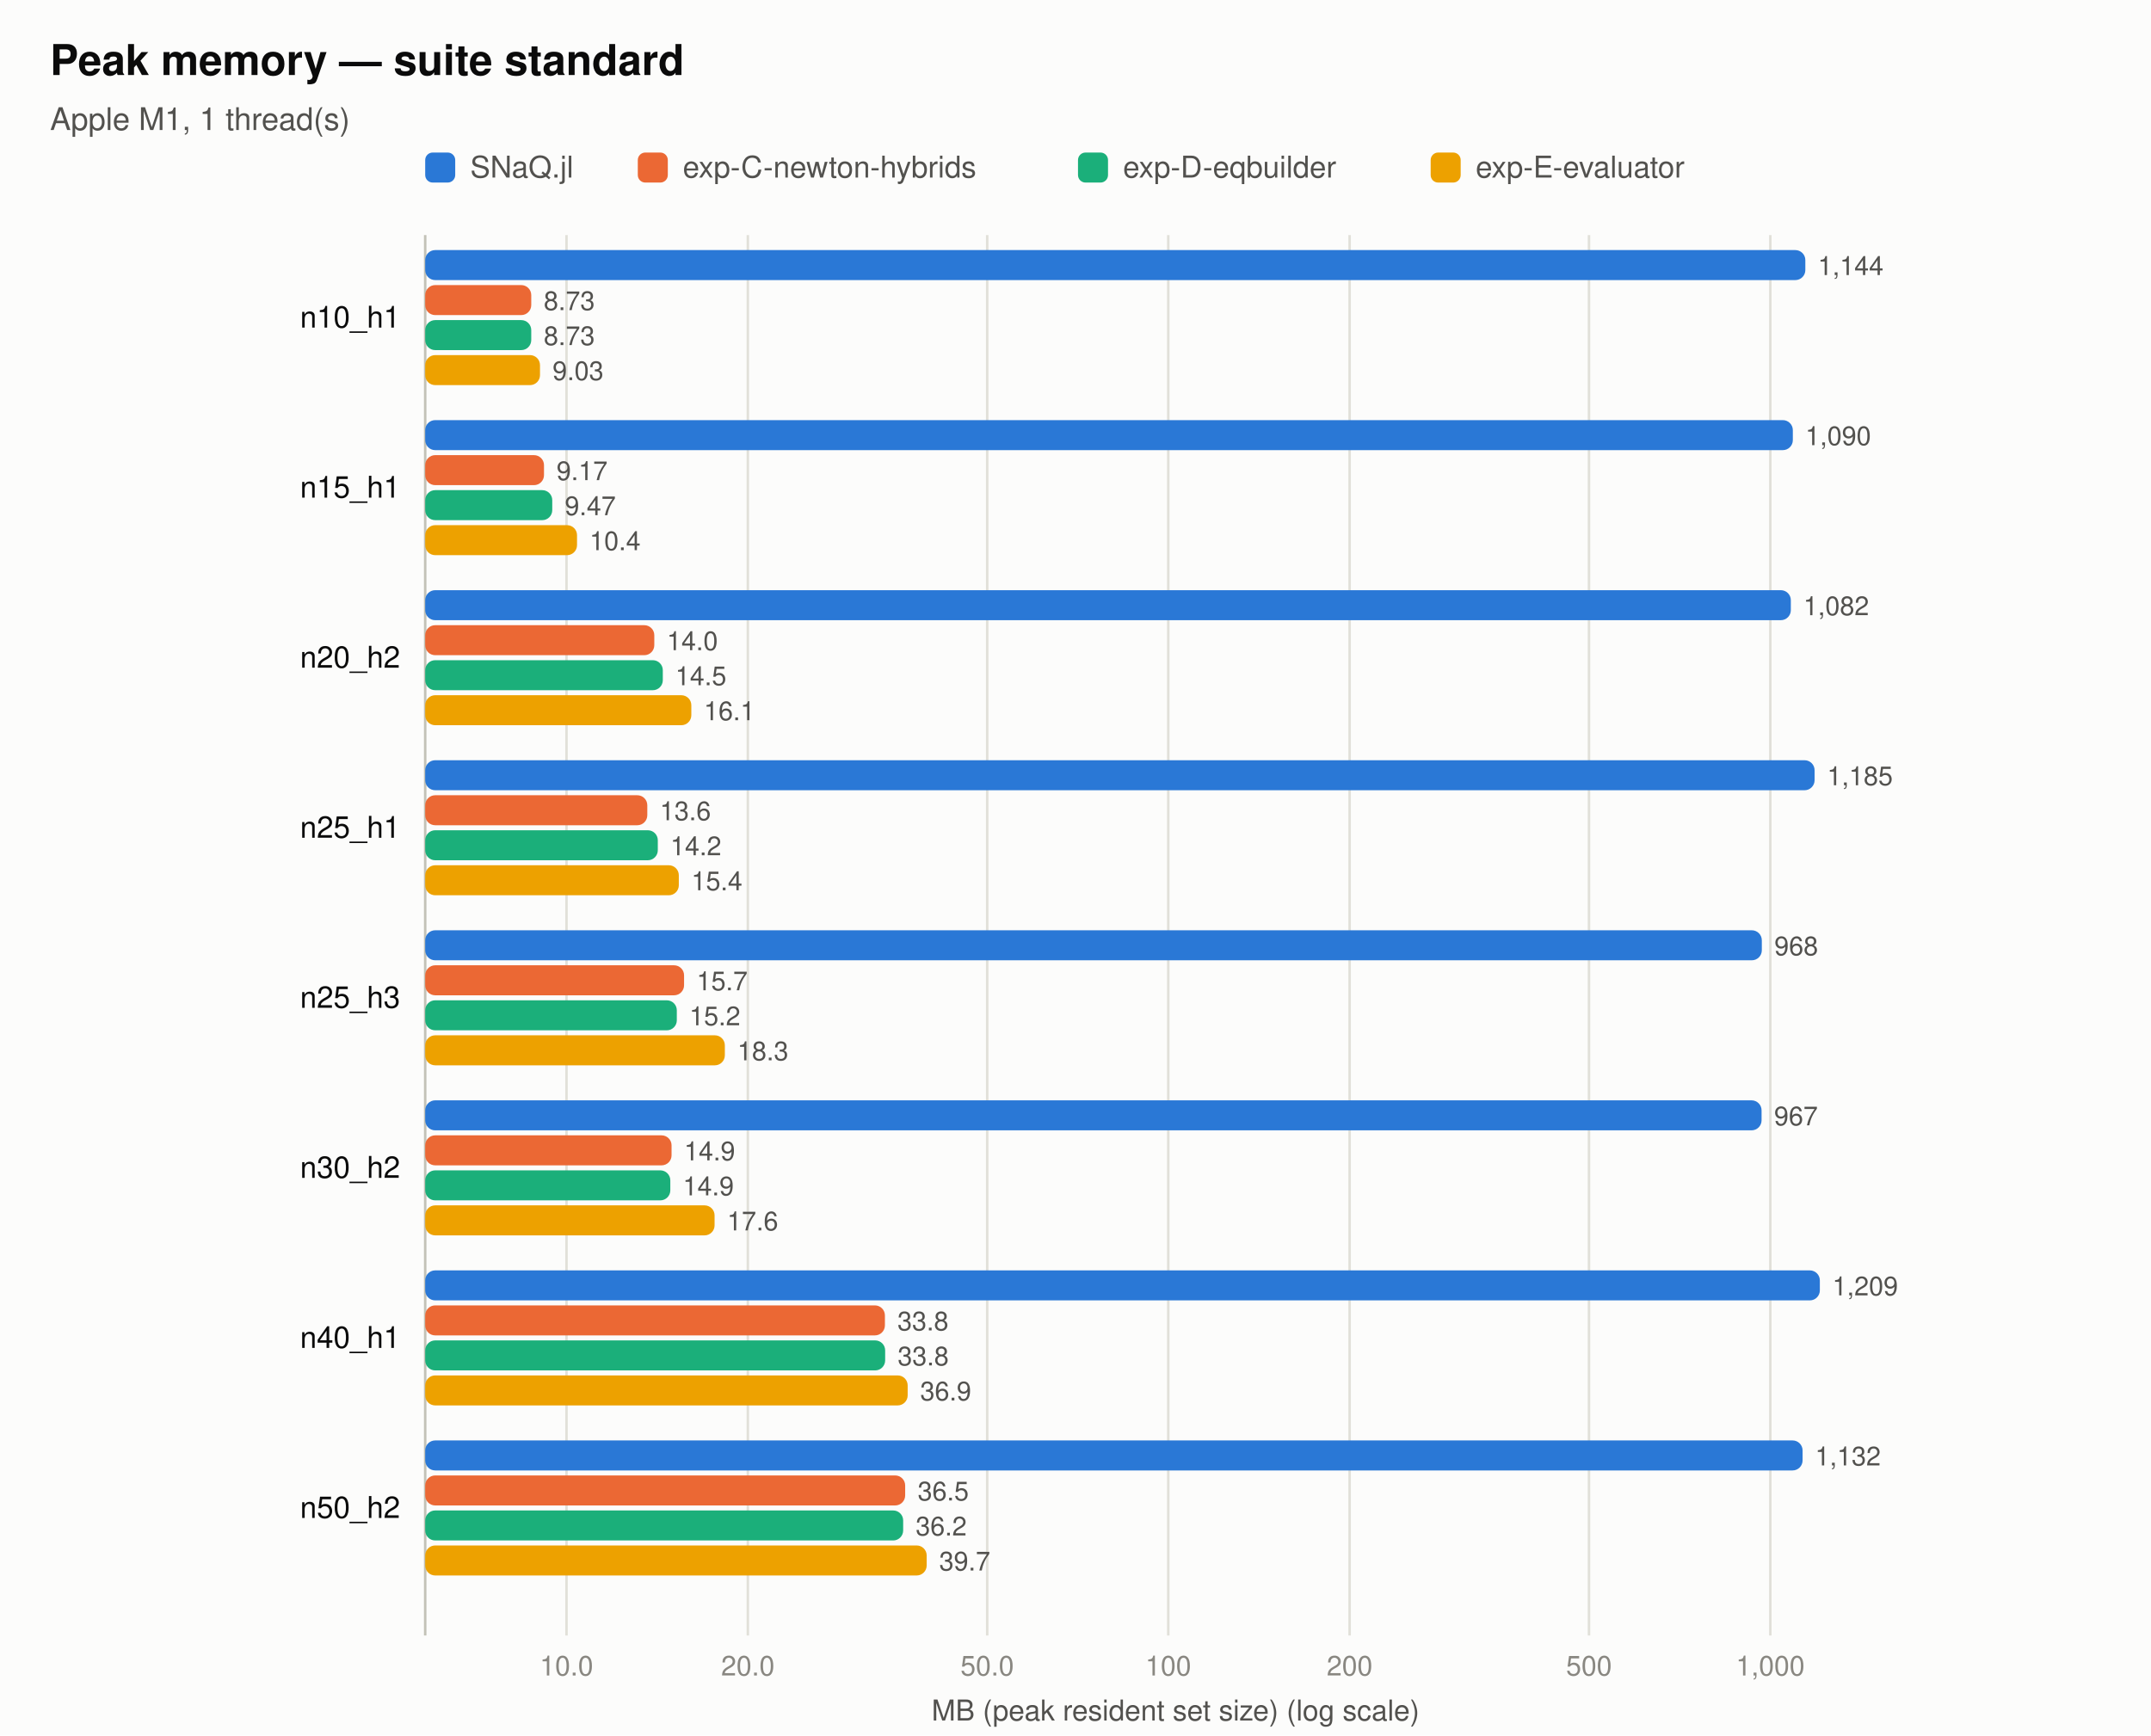
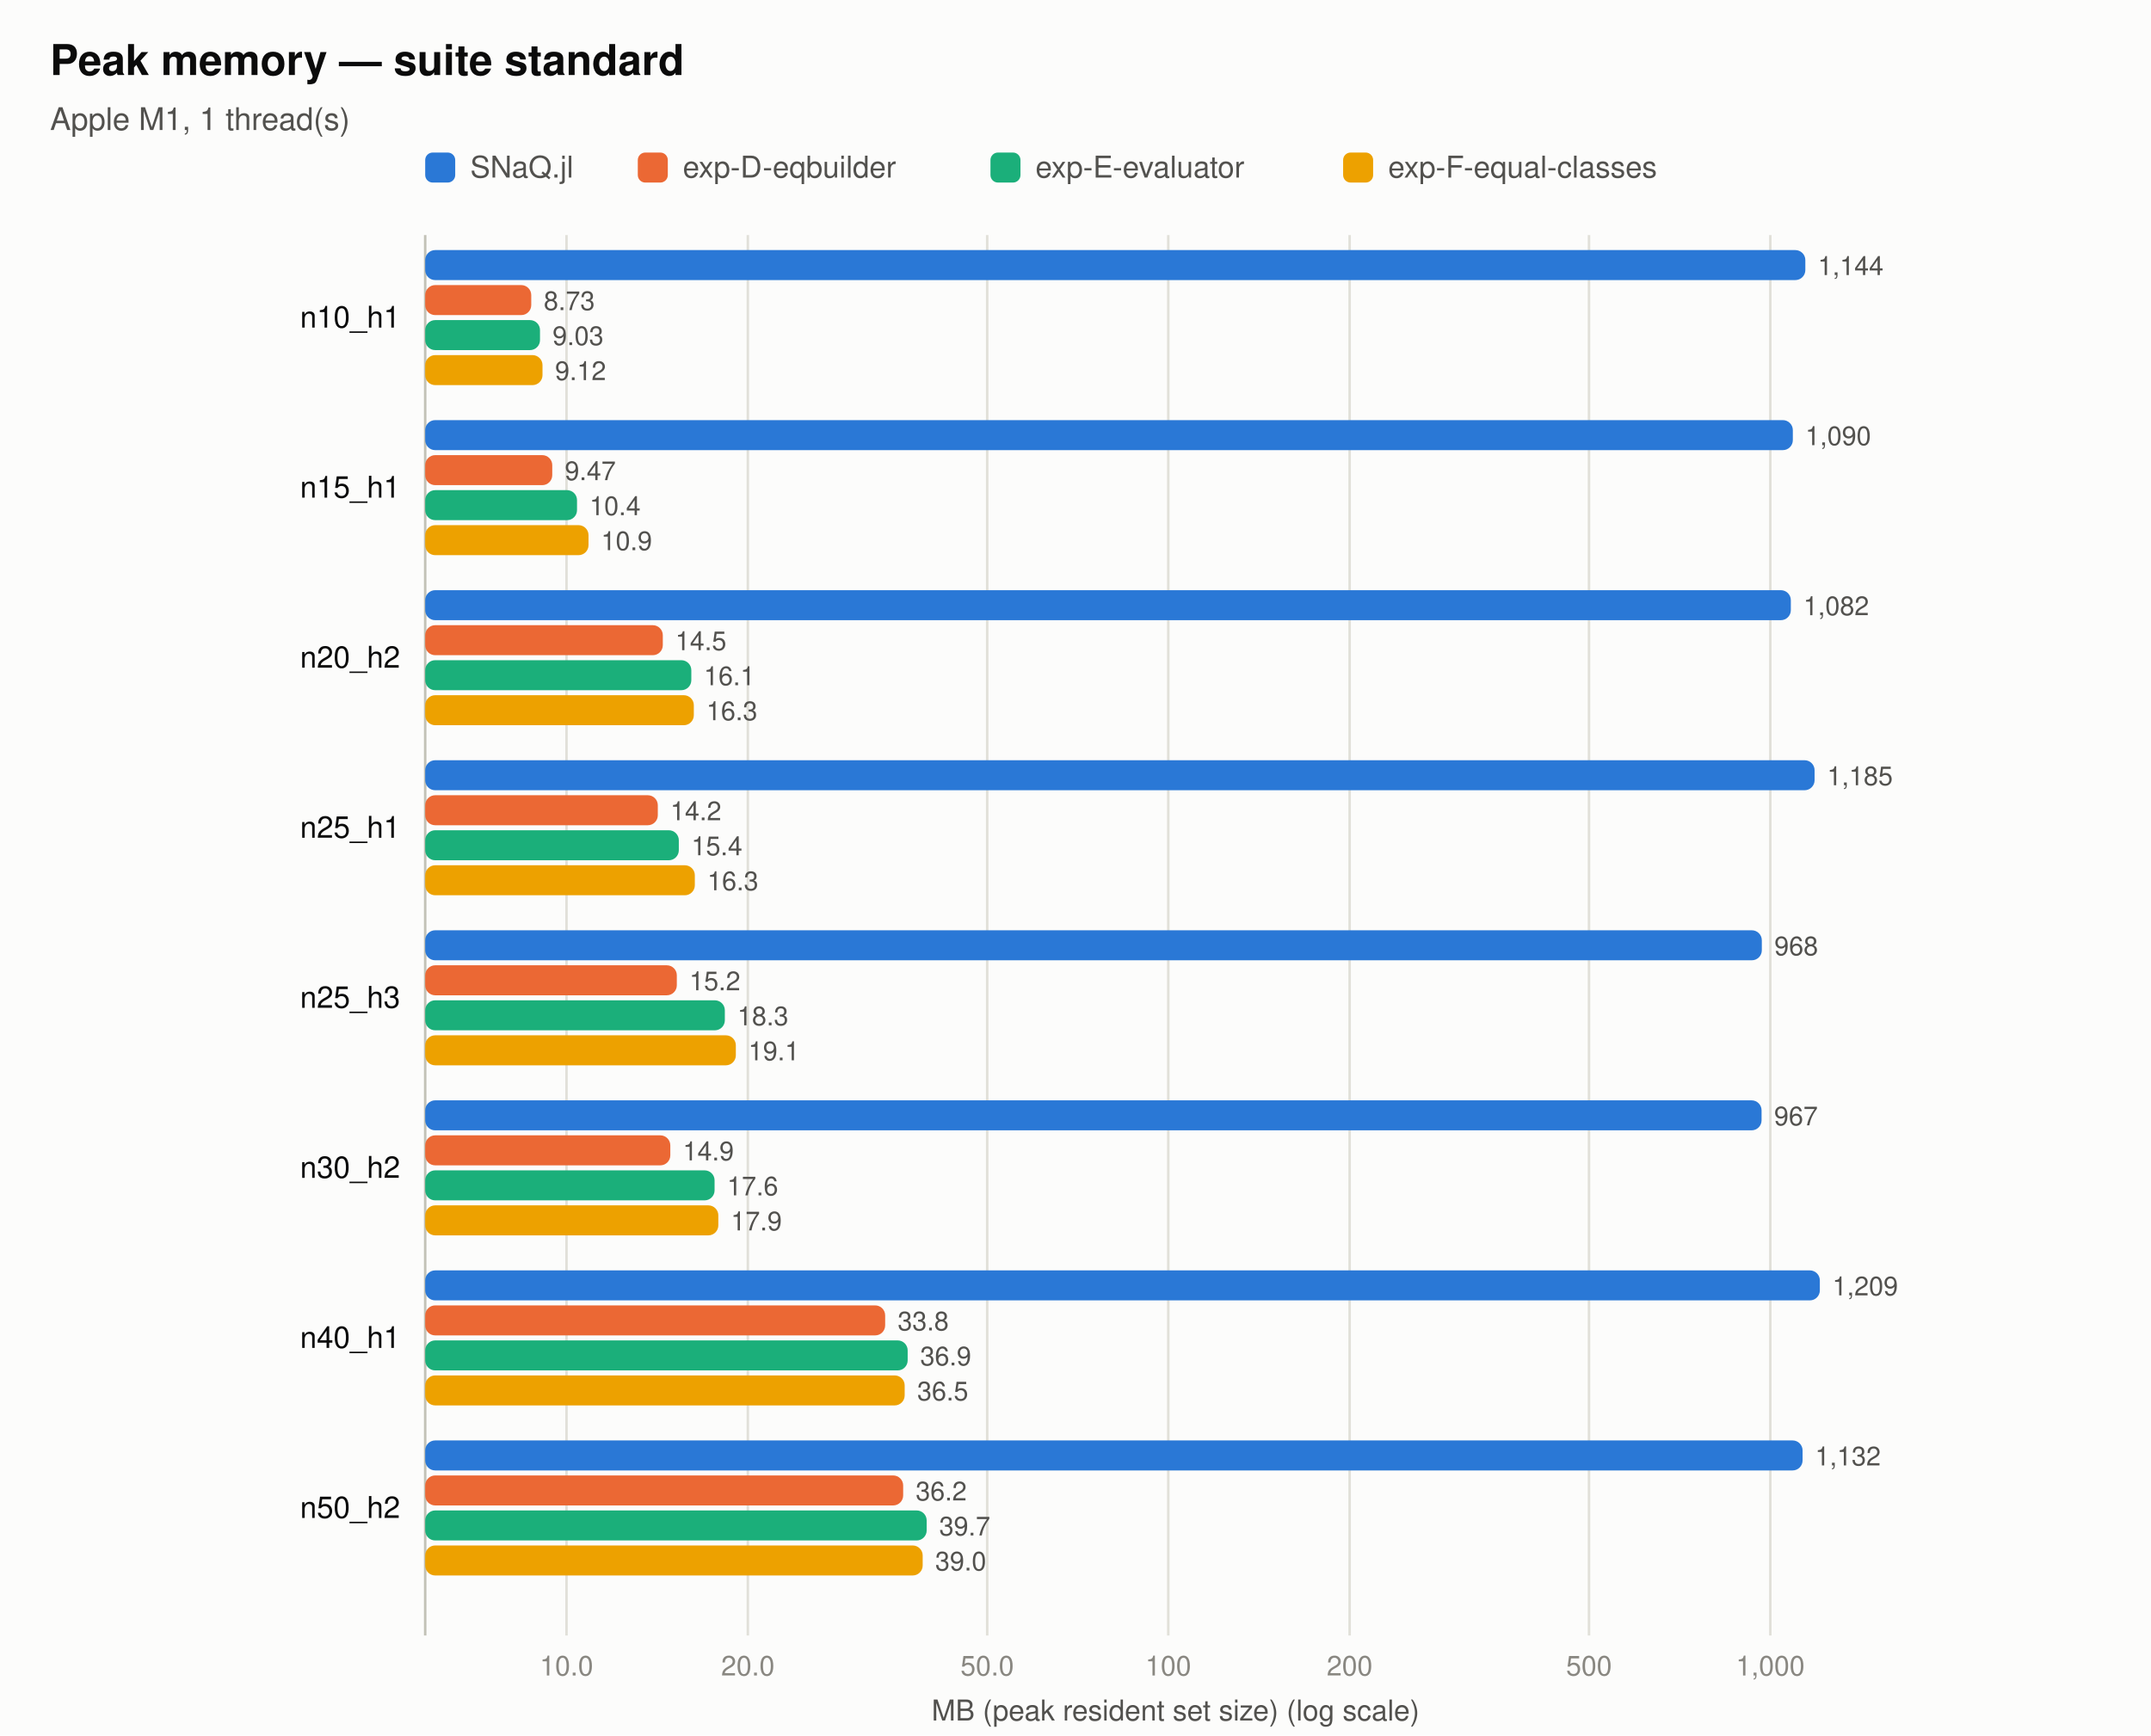
<svg xmlns="http://www.w3.org/2000/svg" width="860" height="694" viewBox="0 0 860 694" font-family="-apple-system, BlinkMacSystemFont, 'Segoe UI', Helvetica, Arial, sans-serif">
  <rect width="860" height="694" fill="#fcfcfb" />
  <text x="20" y="30" font-size="17" font-weight="600" fill="#0b0b0b">Peak memory — suite standard</text>
  <text x="20" y="52" font-size="12.5" fill="#52514e">Apple M1, 1 thread(s)</text>
  <rect x="170" y="61" width="12" height="12" rx="3" fill="#2a78d6" />
  <text x="188" y="71" font-size="12" fill="#52514e">SNaQ.jl</text>
  <rect x="255" y="61" width="12" height="12" rx="3" fill="#eb6834" />
-   <text x="273" y="71" font-size="12" fill="#52514e">exp-C-newton-hybrids</text>
-   <rect x="431" y="61" width="12" height="12" rx="3" fill="#1baf7a" />
-   <text x="449" y="71" font-size="12" fill="#52514e">exp-D-eqbuilder</text>
-   <rect x="572" y="61" width="12" height="12" rx="3" fill="#eda100" />
-   <text x="590" y="71" font-size="12" fill="#52514e">exp-E-evaluator</text>
+   <text x="273" y="71" font-size="12" fill="#52514e">exp-D-eqbuilder</text>
+   <rect x="396" y="61" width="12" height="12" rx="3" fill="#1baf7a" />
+   <text x="414" y="71" font-size="12" fill="#52514e">exp-E-evaluator</text>
+   <rect x="537" y="61" width="12" height="12" rx="3" fill="#eda100" />
+   <text x="555" y="71" font-size="12" fill="#52514e">exp-F-equal-classes</text>
  <line x1="226.5" y1="94" x2="226.5" y2="654" stroke="#e1e0d9" stroke-width="1" />
  <text x="226.5" y="670" font-size="11" fill="#898781" text-anchor="middle">10.0</text>
  <line x1="299.0" y1="94" x2="299.0" y2="654" stroke="#e1e0d9" stroke-width="1" />
  <text x="299.0" y="670" font-size="11" fill="#898781" text-anchor="middle">20.0</text>
  <line x1="394.7" y1="94" x2="394.7" y2="654" stroke="#e1e0d9" stroke-width="1" />
  <text x="394.7" y="670" font-size="11" fill="#898781" text-anchor="middle">50.0</text>
  <line x1="467.1" y1="94" x2="467.1" y2="654" stroke="#e1e0d9" stroke-width="1" />
  <text x="467.1" y="670" font-size="11" fill="#898781" text-anchor="middle">100</text>
  <line x1="539.6" y1="94" x2="539.6" y2="654" stroke="#e1e0d9" stroke-width="1" />
  <text x="539.6" y="670" font-size="11" fill="#898781" text-anchor="middle">200</text>
  <line x1="635.3" y1="94" x2="635.3" y2="654" stroke="#e1e0d9" stroke-width="1" />
  <text x="635.3" y="670" font-size="11" fill="#898781" text-anchor="middle">500</text>
  <line x1="707.8" y1="94" x2="707.8" y2="654" stroke="#e1e0d9" stroke-width="1" />
  <text x="707.8" y="670" font-size="11" fill="#898781" text-anchor="middle">1,000</text>
  <text x="470.0" y="688" font-size="11.5" fill="#52514e" text-anchor="middle">MB (peak resident set size) (log scale)</text>
  <line x1="170.0" y1="94" x2="170.0" y2="654" stroke="#c3c2b7" stroke-width="1" />
  <text x="160" y="131.0" font-size="12" fill="#0b0b0b" text-anchor="end">n10_h1</text>
  <g>
    <rect x="170.0" y="100" width="551.8" height="12" rx="4.0" fill="#2a78d6" />
  </g>
  <text x="726.8" y="110" font-size="10.5" fill="#52514e" text-anchor="start">1,144</text>
  <g>
    <rect x="170.0" y="114" width="42.4" height="12" rx="4.0" fill="#eb6834" />
  </g>
  <text x="217.4" y="124" font-size="10.5" fill="#52514e" text-anchor="start">8.73</text>
  <g>
-     <rect x="170.0" y="128" width="42.4" height="12" rx="4.0" fill="#1baf7a" />
+     <rect x="170.0" y="128" width="45.9" height="12" rx="4.0" fill="#1baf7a" />
  </g>
-   <text x="217.4" y="138" font-size="10.5" fill="#52514e" text-anchor="start">8.73</text>
+   <text x="220.9" y="138" font-size="10.5" fill="#52514e" text-anchor="start">9.03</text>
  <g>
-     <rect x="170.0" y="142" width="45.9" height="12" rx="4.0" fill="#eda100" />
+     <rect x="170.0" y="142" width="46.9" height="12" rx="4.0" fill="#eda100" />
  </g>
-   <text x="220.9" y="152" font-size="10.5" fill="#52514e" text-anchor="start">9.03</text>
+   <text x="221.9" y="152" font-size="10.5" fill="#52514e" text-anchor="start">9.12</text>
  <text x="160" y="199.0" font-size="12" fill="#0b0b0b" text-anchor="end">n15_h1</text>
  <g>
    <rect x="170.0" y="168" width="546.8" height="12" rx="4.0" fill="#2a78d6" />
  </g>
  <text x="721.8" y="178" font-size="10.5" fill="#52514e" text-anchor="start">1,090</text>
  <g>
-     <rect x="170.0" y="182" width="47.5" height="12" rx="4.0" fill="#eb6834" />
+     <rect x="170.0" y="182" width="50.8" height="12" rx="4.0" fill="#eb6834" />
  </g>
-   <text x="222.5" y="192" font-size="10.5" fill="#52514e" text-anchor="start">9.17</text>
+   <text x="225.8" y="192" font-size="10.5" fill="#52514e" text-anchor="start">9.47</text>
  <g>
-     <rect x="170.0" y="196" width="50.8" height="12" rx="4.0" fill="#1baf7a" />
+     <rect x="170.0" y="196" width="60.7" height="12" rx="4.0" fill="#1baf7a" />
  </g>
-   <text x="225.8" y="206" font-size="10.5" fill="#52514e" text-anchor="start">9.47</text>
+   <text x="235.7" y="206" font-size="10.5" fill="#52514e" text-anchor="start">10.4</text>
  <g>
-     <rect x="170.0" y="210" width="60.7" height="12" rx="4.0" fill="#eda100" />
+     <rect x="170.0" y="210" width="65.3" height="12" rx="4.0" fill="#eda100" />
  </g>
-   <text x="235.7" y="220" font-size="10.5" fill="#52514e" text-anchor="start">10.4</text>
+   <text x="240.3" y="220" font-size="10.5" fill="#52514e" text-anchor="start">10.9</text>
  <text x="160" y="267.0" font-size="12" fill="#0b0b0b" text-anchor="end">n20_h2</text>
  <g>
    <rect x="170.0" y="236" width="546.0" height="12" rx="4.0" fill="#2a78d6" />
  </g>
  <text x="721.0" y="246" font-size="10.5" fill="#52514e" text-anchor="start">1,082</text>
  <g>
-     <rect x="170.0" y="250" width="91.6" height="12" rx="4.0" fill="#eb6834" />
+     <rect x="170.0" y="250" width="95.0" height="12" rx="4.0" fill="#eb6834" />
  </g>
-   <text x="266.6" y="260" font-size="10.5" fill="#52514e" text-anchor="start">14.0</text>
+   <text x="270.0" y="260" font-size="10.5" fill="#52514e" text-anchor="start">14.5</text>
  <g>
-     <rect x="170.0" y="264" width="95.0" height="12" rx="4.0" fill="#1baf7a" />
+     <rect x="170.0" y="264" width="106.4" height="12" rx="4.0" fill="#1baf7a" />
  </g>
-   <text x="270.0" y="274" font-size="10.5" fill="#52514e" text-anchor="start">14.5</text>
+   <text x="281.4" y="274" font-size="10.5" fill="#52514e" text-anchor="start">16.1</text>
  <g>
-     <rect x="170.0" y="278" width="106.4" height="12" rx="4.0" fill="#eda100" />
+     <rect x="170.0" y="278" width="107.4" height="12" rx="4.0" fill="#eda100" />
  </g>
-   <text x="281.4" y="288" font-size="10.5" fill="#52514e" text-anchor="start">16.1</text>
+   <text x="282.4" y="288" font-size="10.5" fill="#52514e" text-anchor="start">16.3</text>
  <text x="160" y="335.0" font-size="12" fill="#0b0b0b" text-anchor="end">n25_h1</text>
  <g>
    <rect x="170.0" y="304" width="555.5" height="12" rx="4.0" fill="#2a78d6" />
  </g>
  <text x="730.5" y="314" font-size="10.5" fill="#52514e" text-anchor="start">1,185</text>
  <g>
-     <rect x="170.0" y="318" width="88.8" height="12" rx="4.0" fill="#eb6834" />
+     <rect x="170.0" y="318" width="93.0" height="12" rx="4.0" fill="#eb6834" />
  </g>
-   <text x="263.8" y="328" font-size="10.5" fill="#52514e" text-anchor="start">13.6</text>
+   <text x="268.0" y="328" font-size="10.5" fill="#52514e" text-anchor="start">14.2</text>
  <g>
-     <rect x="170.0" y="332" width="93.0" height="12" rx="4.0" fill="#1baf7a" />
+     <rect x="170.0" y="332" width="101.4" height="12" rx="4.0" fill="#1baf7a" />
  </g>
-   <text x="268.0" y="342" font-size="10.5" fill="#52514e" text-anchor="start">14.2</text>
+   <text x="276.4" y="342" font-size="10.5" fill="#52514e" text-anchor="start">15.4</text>
  <g>
-     <rect x="170.0" y="346" width="101.4" height="12" rx="4.0" fill="#eda100" />
+     <rect x="170.0" y="346" width="107.8" height="12" rx="4.0" fill="#eda100" />
  </g>
-   <text x="276.4" y="356" font-size="10.5" fill="#52514e" text-anchor="start">15.4</text>
+   <text x="282.8" y="356" font-size="10.5" fill="#52514e" text-anchor="start">16.3</text>
  <text x="160" y="403.0" font-size="12" fill="#0b0b0b" text-anchor="end">n25_h3</text>
  <g>
    <rect x="170.0" y="372" width="534.4" height="12" rx="4.0" fill="#2a78d6" />
  </g>
  <text x="709.4" y="382" font-size="10.5" fill="#52514e" text-anchor="start">968</text>
  <g>
-     <rect x="170.0" y="386" width="103.5" height="12" rx="4.0" fill="#eb6834" />
+     <rect x="170.0" y="386" width="100.6" height="12" rx="4.0" fill="#eb6834" />
  </g>
-   <text x="278.5" y="396" font-size="10.5" fill="#52514e" text-anchor="start">15.7</text>
+   <text x="275.6" y="396" font-size="10.5" fill="#52514e" text-anchor="start">15.2</text>
  <g>
-     <rect x="170.0" y="400" width="100.6" height="12" rx="4.0" fill="#1baf7a" />
+     <rect x="170.0" y="400" width="119.8" height="12" rx="4.0" fill="#1baf7a" />
  </g>
-   <text x="275.6" y="410" font-size="10.5" fill="#52514e" text-anchor="start">15.2</text>
+   <text x="294.8" y="410" font-size="10.5" fill="#52514e" text-anchor="start">18.3</text>
  <g>
-     <rect x="170.0" y="414" width="119.8" height="12" rx="4.0" fill="#eda100" />
+     <rect x="170.0" y="414" width="124.2" height="12" rx="4.0" fill="#eda100" />
  </g>
-   <text x="294.8" y="424" font-size="10.5" fill="#52514e" text-anchor="start">18.3</text>
+   <text x="299.2" y="424" font-size="10.5" fill="#52514e" text-anchor="start">19.1</text>
  <text x="160" y="471.0" font-size="12" fill="#0b0b0b" text-anchor="end">n30_h2</text>
  <g>
    <rect x="170.0" y="440" width="534.3" height="12" rx="4.0" fill="#2a78d6" />
  </g>
  <text x="709.3" y="450" font-size="10.5" fill="#52514e" text-anchor="start">967</text>
  <g>
-     <rect x="170.0" y="454" width="98.5" height="12" rx="4.0" fill="#eb6834" />
+     <rect x="170.0" y="454" width="98.0" height="12" rx="4.0" fill="#eb6834" />
  </g>
-   <text x="273.5" y="464" font-size="10.5" fill="#52514e" text-anchor="start">14.9</text>
+   <text x="273.0" y="464" font-size="10.5" fill="#52514e" text-anchor="start">14.9</text>
  <g>
-     <rect x="170.0" y="468" width="98.0" height="12" rx="4.0" fill="#1baf7a" />
+     <rect x="170.0" y="468" width="115.7" height="12" rx="4.0" fill="#1baf7a" />
  </g>
-   <text x="273.0" y="478" font-size="10.5" fill="#52514e" text-anchor="start">14.9</text>
+   <text x="290.7" y="478" font-size="10.5" fill="#52514e" text-anchor="start">17.6</text>
  <g>
-     <rect x="170.0" y="482" width="115.7" height="12" rx="4.0" fill="#eda100" />
+     <rect x="170.0" y="482" width="117.2" height="12" rx="4.0" fill="#eda100" />
  </g>
-   <text x="290.7" y="492" font-size="10.5" fill="#52514e" text-anchor="start">17.6</text>
+   <text x="292.2" y="492" font-size="10.5" fill="#52514e" text-anchor="start">17.9</text>
  <text x="160" y="539.0" font-size="12" fill="#0b0b0b" text-anchor="end">n40_h1</text>
  <g>
    <rect x="170.0" y="508" width="557.6" height="12" rx="4.0" fill="#2a78d6" />
  </g>
  <text x="732.6" y="518" font-size="10.5" fill="#52514e" text-anchor="start">1,209</text>
  <g>
-     <rect x="170.0" y="522" width="183.8" height="12" rx="4.0" fill="#eb6834" />
+     <rect x="170.0" y="522" width="183.9" height="12" rx="4.0" fill="#eb6834" />
  </g>
-   <text x="358.8" y="532" font-size="10.5" fill="#52514e" text-anchor="start">33.8</text>
+   <text x="358.9" y="532" font-size="10.5" fill="#52514e" text-anchor="start">33.8</text>
  <g>
-     <rect x="170.0" y="536" width="183.9" height="12" rx="4.0" fill="#1baf7a" />
+     <rect x="170.0" y="536" width="192.9" height="12" rx="4.0" fill="#1baf7a" />
  </g>
-   <text x="358.9" y="546" font-size="10.5" fill="#52514e" text-anchor="start">33.8</text>
+   <text x="367.9" y="546" font-size="10.5" fill="#52514e" text-anchor="start">36.9</text>
  <g>
-     <rect x="170.0" y="550" width="192.9" height="12" rx="4.0" fill="#eda100" />
+     <rect x="170.0" y="550" width="191.7" height="12" rx="4.0" fill="#eda100" />
  </g>
-   <text x="367.9" y="560" font-size="10.5" fill="#52514e" text-anchor="start">36.9</text>
+   <text x="366.7" y="560" font-size="10.5" fill="#52514e" text-anchor="start">36.5</text>
  <text x="160" y="607.0" font-size="12" fill="#0b0b0b" text-anchor="end">n50_h2</text>
  <g>
    <rect x="170.0" y="576" width="550.7" height="12" rx="4.0" fill="#2a78d6" />
  </g>
  <text x="725.7" y="586" font-size="10.5" fill="#52514e" text-anchor="start">1,132</text>
  <g>
-     <rect x="170.0" y="590" width="191.9" height="12" rx="4.0" fill="#eb6834" />
+     <rect x="170.0" y="590" width="191.1" height="12" rx="4.0" fill="#eb6834" />
  </g>
-   <text x="366.9" y="600" font-size="10.5" fill="#52514e" text-anchor="start">36.5</text>
+   <text x="366.1" y="600" font-size="10.5" fill="#52514e" text-anchor="start">36.2</text>
  <g>
-     <rect x="170.0" y="604" width="191.1" height="12" rx="4.0" fill="#1baf7a" />
+     <rect x="170.0" y="604" width="200.5" height="12" rx="4.0" fill="#1baf7a" />
  </g>
-   <text x="366.1" y="614" font-size="10.5" fill="#52514e" text-anchor="start">36.2</text>
+   <text x="375.5" y="614" font-size="10.5" fill="#52514e" text-anchor="start">39.7</text>
  <g>
-     <rect x="170.0" y="618" width="200.5" height="12" rx="4.0" fill="#eda100" />
+     <rect x="170.0" y="618" width="198.9" height="12" rx="4.0" fill="#eda100" />
  </g>
-   <text x="375.5" y="628" font-size="10.5" fill="#52514e" text-anchor="start">39.7</text>
+   <text x="373.9" y="628" font-size="10.5" fill="#52514e" text-anchor="start">39.0</text>
</svg>
